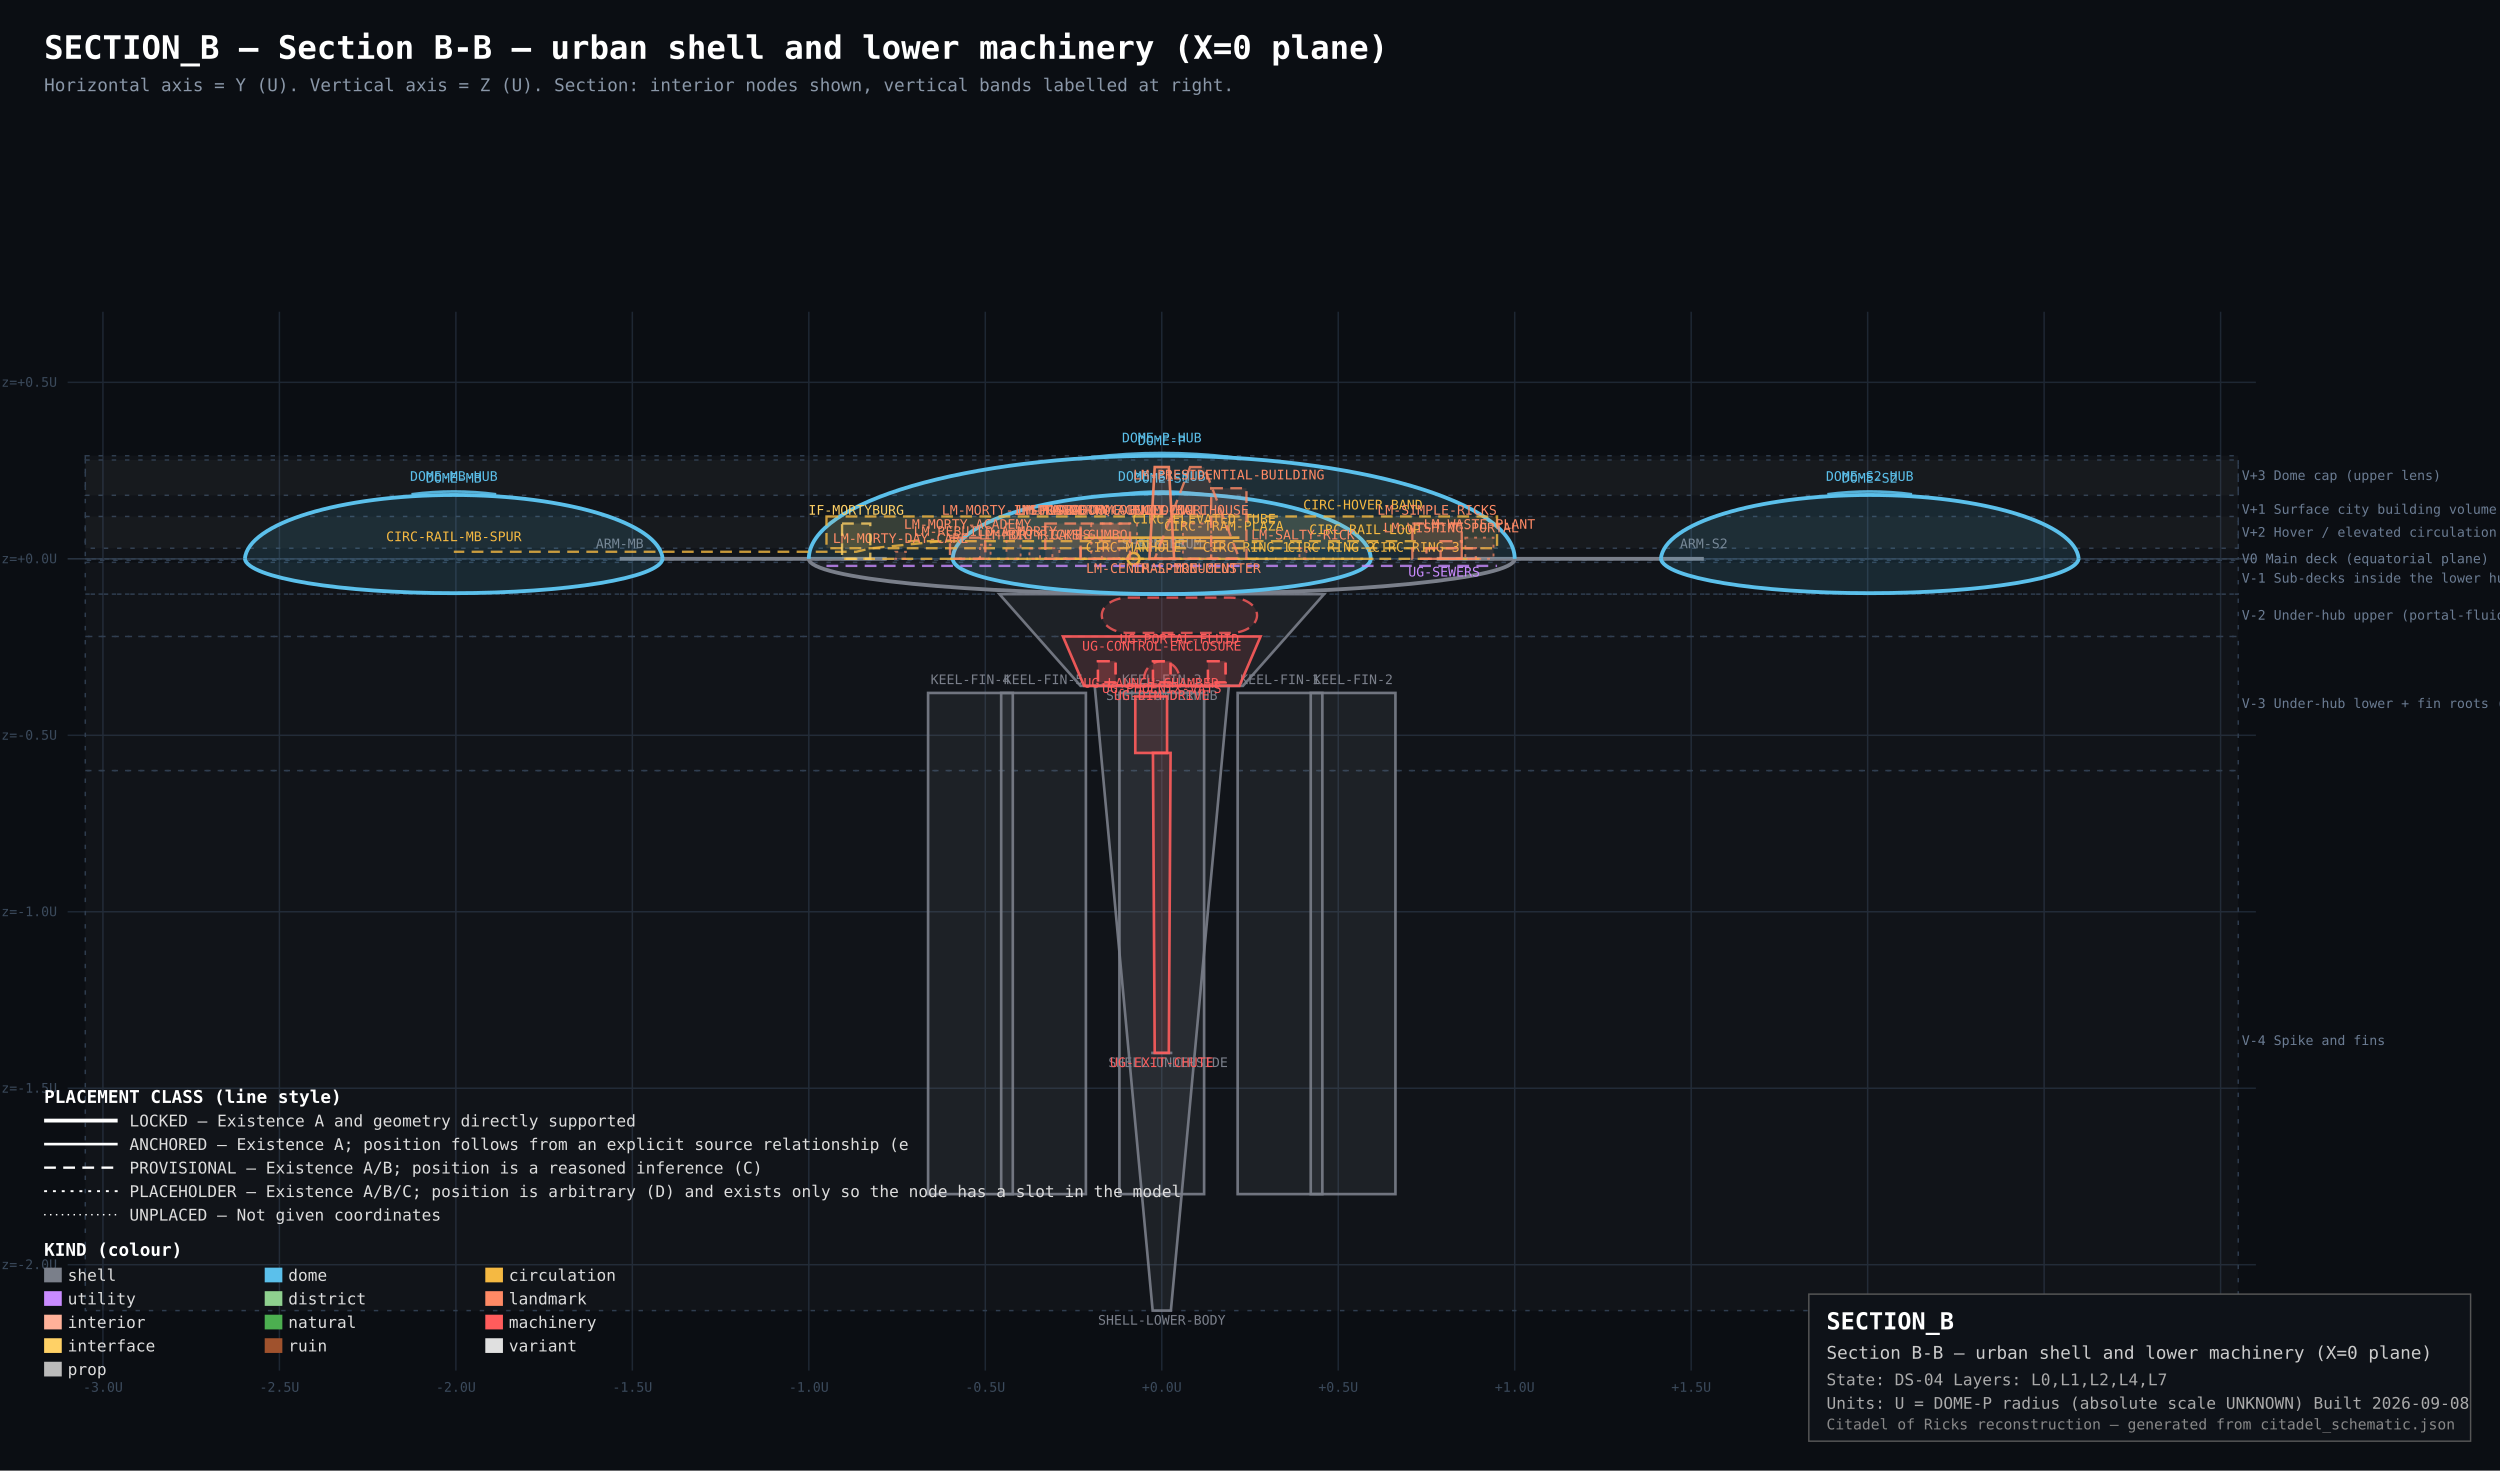
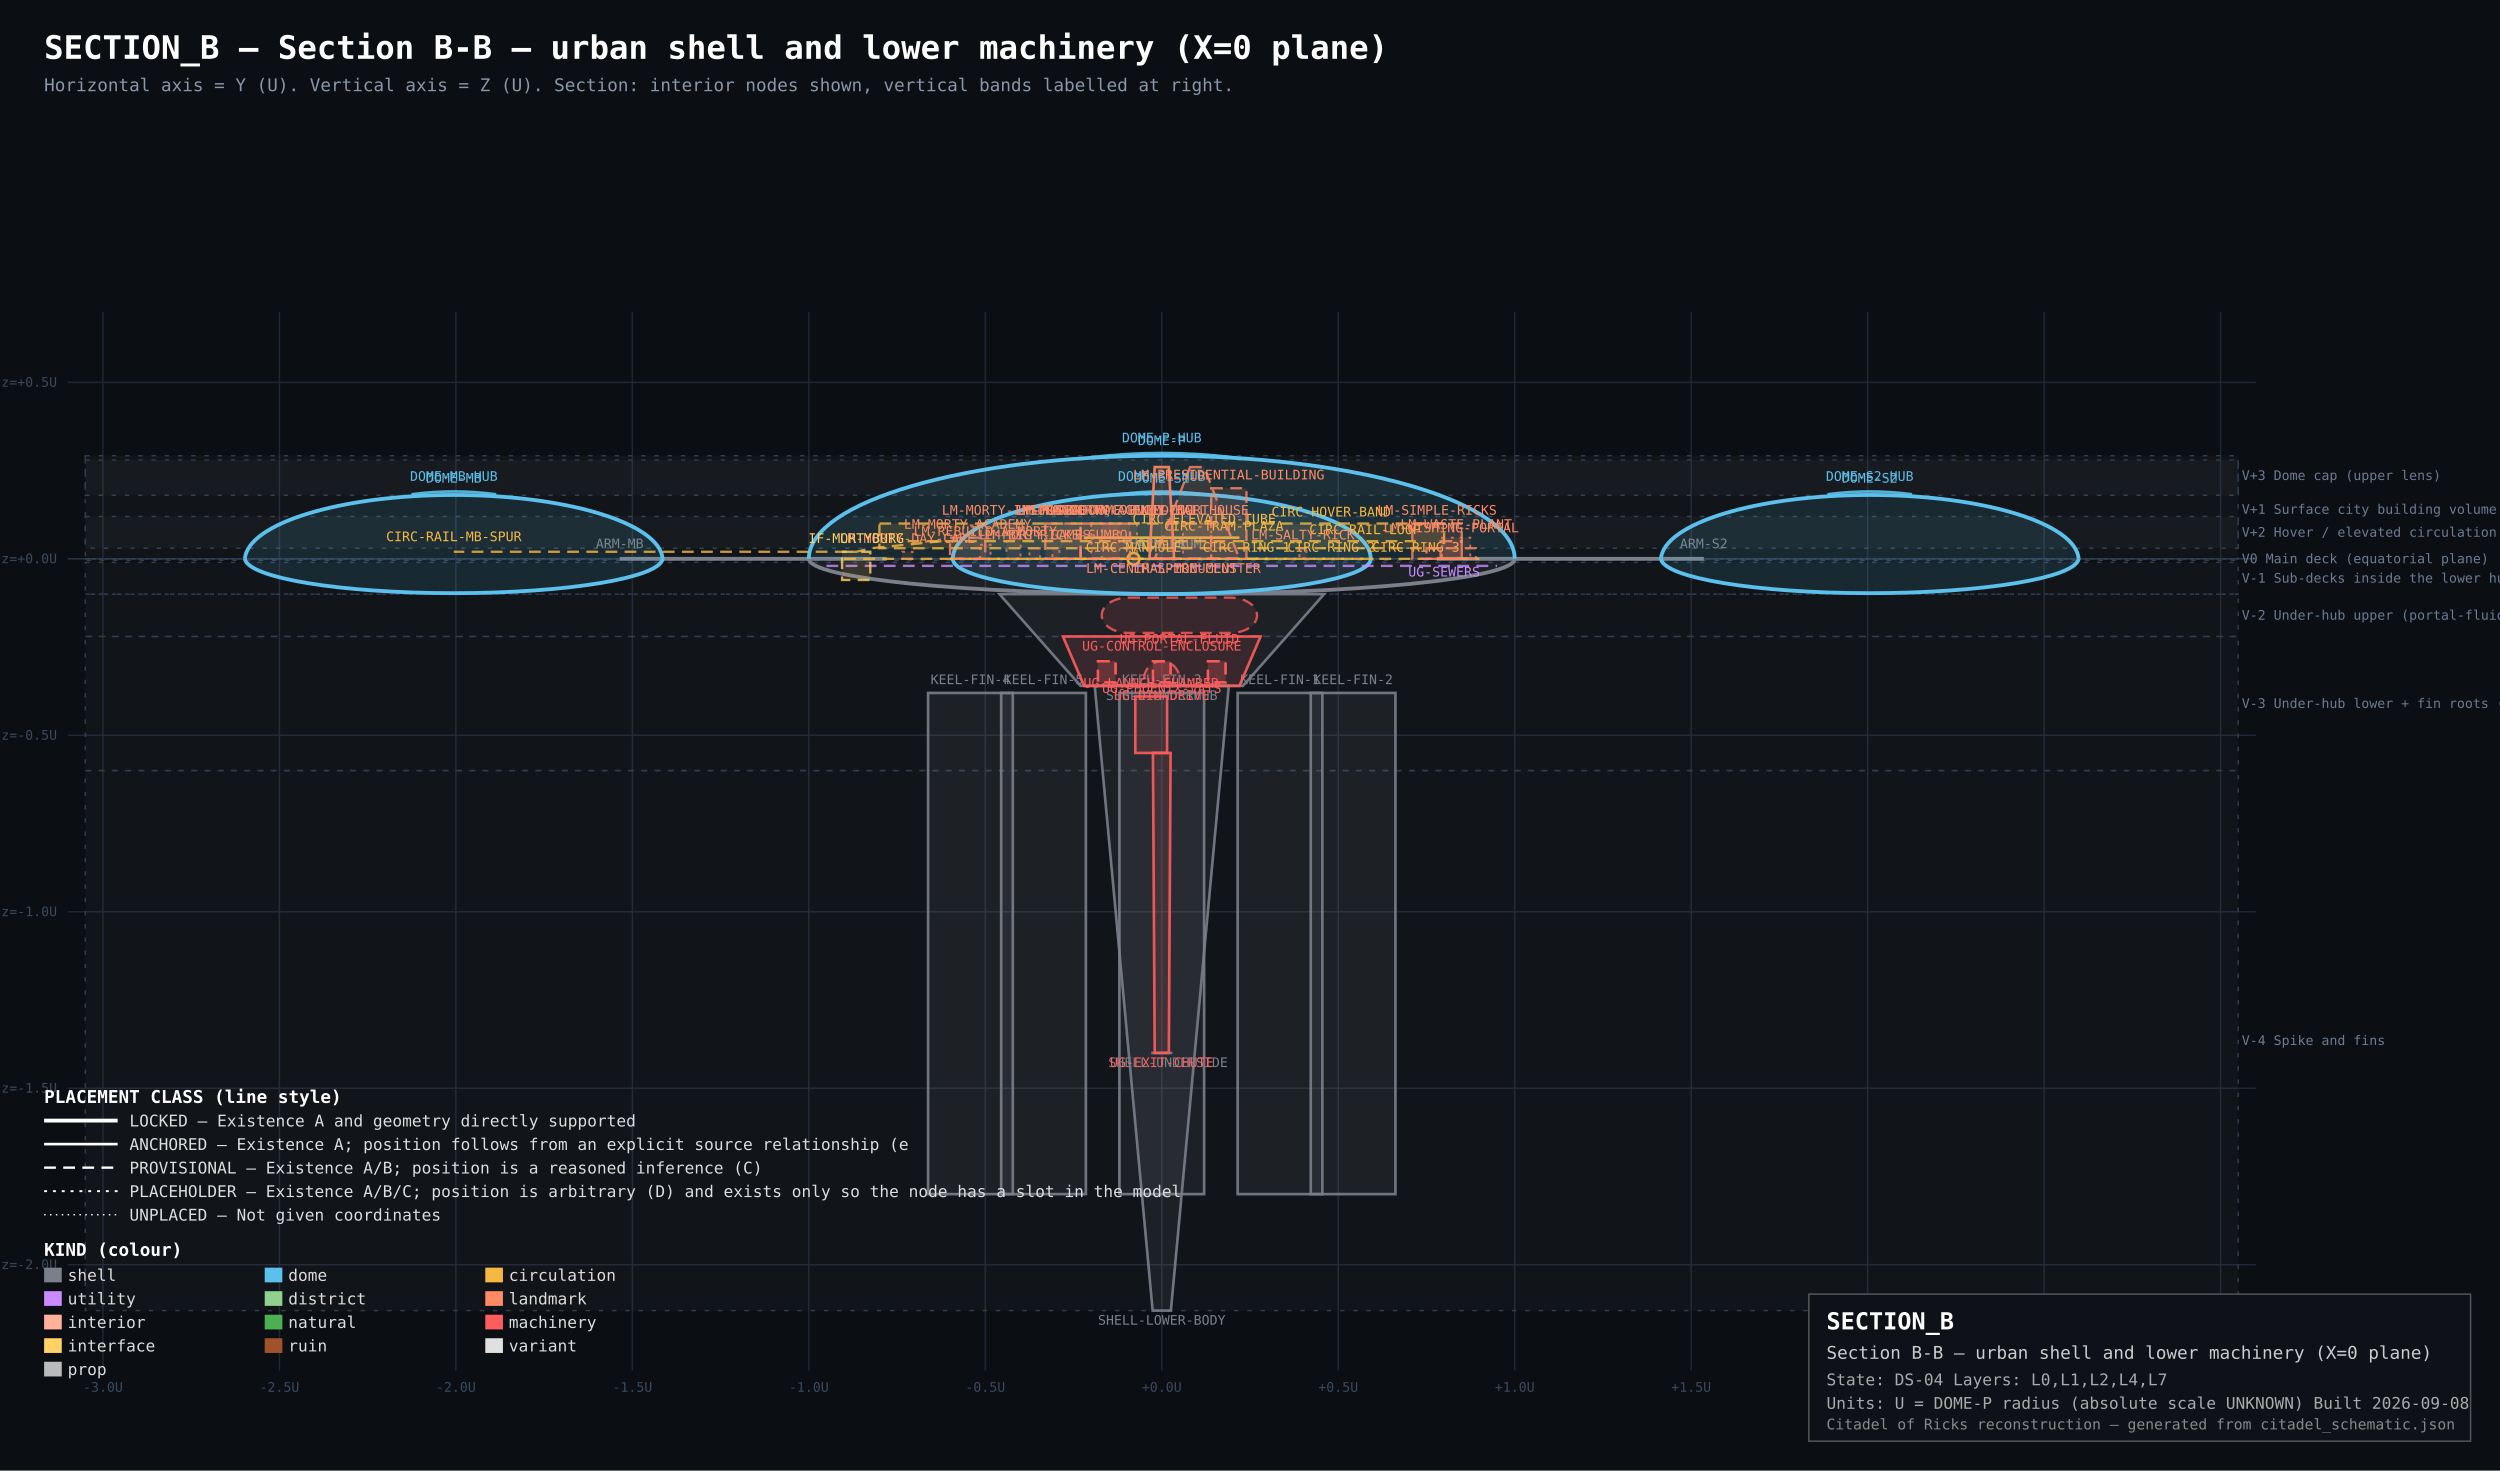
<svg xmlns="http://www.w3.org/2000/svg" width="1700" height="1000" viewBox="0 0 1700 1000" font-family="ui-monospace, Consolas, monospace">
  <rect width="1700" height="1000" fill="#0b0e13" />
  <line x1="46.0" y1="860.0" x2="1534.0" y2="860.0" stroke="#1e2733" stroke-width="1" />
  <text x="38.8" y="863.0" font-size="9" text-anchor="end" fill="#3b4a5c" font-family="ui-monospace, Consolas, monospace">z=-2.0U</text>
  <line x1="46.0" y1="740.0" x2="1534.0" y2="740.0" stroke="#1e2733" stroke-width="1" />
  <text x="38.8" y="743.0" font-size="9" text-anchor="end" fill="#3b4a5c" font-family="ui-monospace, Consolas, monospace">z=-1.5U</text>
  <line x1="46.0" y1="620.0" x2="1534.0" y2="620.0" stroke="#1e2733" stroke-width="1" />
  <text x="38.8" y="623.0" font-size="9" text-anchor="end" fill="#3b4a5c" font-family="ui-monospace, Consolas, monospace">z=-1.0U</text>
  <line x1="46.0" y1="500.0" x2="1534.0" y2="500.0" stroke="#1e2733" stroke-width="1" />
  <text x="38.8" y="503.0" font-size="9" text-anchor="end" fill="#3b4a5c" font-family="ui-monospace, Consolas, monospace">z=-0.5U</text>
  <line x1="46.0" y1="380.0" x2="1534.0" y2="380.0" stroke="#2a3644" stroke-width="1" />
  <text x="38.8" y="383.0" font-size="9" text-anchor="end" fill="#3b4a5c" font-family="ui-monospace, Consolas, monospace">z=+0.0U</text>
  <line x1="46.0" y1="260.0" x2="1534.0" y2="260.0" stroke="#1e2733" stroke-width="1" />
  <text x="38.8" y="263.0" font-size="9" text-anchor="end" fill="#3b4a5c" font-family="ui-monospace, Consolas, monospace">z=+0.5U</text>
  <line x1="70.0" y1="212.0" x2="70.0" y2="932.0" stroke="#1e2733" stroke-width="1" />
  <text x="70.0" y="946.4" font-size="9" text-anchor="middle" fill="#3b4a5c" font-family="ui-monospace, Consolas, monospace">-3.0U</text>
  <line x1="190.0" y1="212.0" x2="190.0" y2="932.0" stroke="#1e2733" stroke-width="1" />
  <text x="190.0" y="946.4" font-size="9" text-anchor="middle" fill="#3b4a5c" font-family="ui-monospace, Consolas, monospace">-2.5U</text>
  <line x1="310.0" y1="212.0" x2="310.0" y2="932.0" stroke="#1e2733" stroke-width="1" />
  <text x="310.0" y="946.4" font-size="9" text-anchor="middle" fill="#3b4a5c" font-family="ui-monospace, Consolas, monospace">-2.0U</text>
  <line x1="430.0" y1="212.0" x2="430.0" y2="932.0" stroke="#1e2733" stroke-width="1" />
  <text x="430.0" y="946.4" font-size="9" text-anchor="middle" fill="#3b4a5c" font-family="ui-monospace, Consolas, monospace">-1.5U</text>
  <line x1="550.0" y1="212.0" x2="550.0" y2="932.0" stroke="#1e2733" stroke-width="1" />
  <text x="550.0" y="946.4" font-size="9" text-anchor="middle" fill="#3b4a5c" font-family="ui-monospace, Consolas, monospace">-1.0U</text>
  <line x1="670.0" y1="212.0" x2="670.0" y2="932.0" stroke="#1e2733" stroke-width="1" />
  <text x="670.0" y="946.4" font-size="9" text-anchor="middle" fill="#3b4a5c" font-family="ui-monospace, Consolas, monospace">-0.5U</text>
  <line x1="790.0" y1="212.0" x2="790.0" y2="932.0" stroke="#1e2733" stroke-width="1" />
  <text x="790.0" y="946.4" font-size="9" text-anchor="middle" fill="#3b4a5c" font-family="ui-monospace, Consolas, monospace">+0.0U</text>
  <line x1="910.0" y1="212.0" x2="910.0" y2="932.0" stroke="#1e2733" stroke-width="1" />
  <text x="910.0" y="946.4" font-size="9" text-anchor="middle" fill="#3b4a5c" font-family="ui-monospace, Consolas, monospace">+0.5U</text>
  <line x1="1030.0" y1="212.0" x2="1030.0" y2="932.0" stroke="#1e2733" stroke-width="1" />
  <text x="1030.0" y="946.4" font-size="9" text-anchor="middle" fill="#3b4a5c" font-family="ui-monospace, Consolas, monospace">+1.0U</text>
  <line x1="1150.0" y1="212.0" x2="1150.0" y2="932.0" stroke="#1e2733" stroke-width="1" />
  <text x="1150.0" y="946.4" font-size="9" text-anchor="middle" fill="#3b4a5c" font-family="ui-monospace, Consolas, monospace">+1.5U</text>
  <line x1="1270.0" y1="212.0" x2="1270.0" y2="932.0" stroke="#1e2733" stroke-width="1" />
  <text x="1270.0" y="946.4" font-size="9" text-anchor="middle" fill="#3b4a5c" font-family="ui-monospace, Consolas, monospace">+2.0U</text>
  <line x1="1390.0" y1="212.0" x2="1390.0" y2="932.0" stroke="#1e2733" stroke-width="1" />
  <text x="1390.0" y="946.4" font-size="9" text-anchor="middle" fill="#3b4a5c" font-family="ui-monospace, Consolas, monospace">+2.5U</text>
  <line x1="1510.0" y1="212.0" x2="1510.0" y2="932.0" stroke="#1e2733" stroke-width="1" />
  <text x="1510.0" y="946.4" font-size="9" text-anchor="middle" fill="#3b4a5c" font-family="ui-monospace, Consolas, monospace">+3.0U</text>
  <rect x="58.0" y="309.9" width="1464.0" height="26.9" fill="#ffffff" fill-opacity="0.025" stroke="#2f3d4f" stroke-dasharray="3,6" />
  <text x="1524.4" y="326.4" font-size="9" text-anchor="start" fill="#6b7c93" font-family="ui-monospace, Consolas, monospace">V+3 Dome cap (upper lens)</text>
  <rect x="58.0" y="351.2" width="1464.0" height="21.6" fill="#ffffff" fill-opacity="0.025" stroke="#2f3d4f" stroke-dasharray="3,6" />
  <text x="1524.4" y="365.0" font-size="9" text-anchor="start" fill="#6b7c93" font-family="ui-monospace, Consolas, monospace">V+2 Hover / elevated circulation band</text>
  <rect x="58.0" y="312.8" width="1464.0" height="67.2" fill="#ffffff" fill-opacity="0.025" stroke="#2f3d4f" stroke-dasharray="3,6" />
  <text x="1524.4" y="349.4" font-size="9" text-anchor="start" fill="#6b7c93" font-family="ui-monospace, Consolas, monospace">V+1 Surface city building volume</text>
  <rect x="58.0" y="380.0" width="1464.0" height="1.0" fill="#ffffff" fill-opacity="0.025" stroke="#2f3d4f" stroke-dasharray="3,6" />
  <text x="1524.4" y="383.0" font-size="9" text-anchor="start" fill="#6b7c93" font-family="ui-monospace, Consolas, monospace">V0 Main deck (equatorial plane)</text>
  <rect x="58.0" y="382.4" width="1464.0" height="21.6" fill="#ffffff" fill-opacity="0.025" stroke="#2f3d4f" stroke-dasharray="3,6" />
  <text x="1524.4" y="396.2" font-size="9" text-anchor="start" fill="#6b7c93" font-family="ui-monospace, Consolas, monospace">V-1 Sub-decks inside the lower hull</text>
  <rect x="58.0" y="404.0" width="1464.0" height="28.8" fill="#ffffff" fill-opacity="0.025" stroke="#2f3d4f" stroke-dasharray="3,6" />
  <text x="1524.4" y="421.4" font-size="9" text-anchor="start" fill="#6b7c93" font-family="ui-monospace, Consolas, monospace">V-2 Under-hub upper (portal-fluid production)</text>
  <rect x="58.0" y="432.8" width="1464.0" height="91.2" fill="#ffffff" fill-opacity="0.025" stroke="#2f3d4f" stroke-dasharray="3,6" />
  <text x="1524.4" y="481.4" font-size="9" text-anchor="start" fill="#6b7c93" font-family="ui-monospace, Consolas, monospace">V-3 Under-hub lower + fin roots (Dimensional Drive, launch)</text>
  <rect x="58.0" y="524.0" width="1464.0" height="367.2" fill="#ffffff" fill-opacity="0.025" stroke="#2f3d4f" stroke-dasharray="3,6" />
  <text x="1524.4" y="710.6" font-size="9" text-anchor="start" fill="#6b7c93" font-family="ui-monospace, Consolas, monospace">V-4 Spike and fins</text>
  <text x="30" y="40" font-size="22" fill="#fff" font-weight="bold">SECTION_B — Section B-B — urban shell and lower machinery (X=0 plane)</text>
  <text x="30" y="62" font-size="12" fill="#8a97a8">Horizontal axis = Y (U). Vertical axis = Z (U). Section: interior nodes shown, vertical bands labelled at right.</text>
  <path d="M 550.0,380.0 A 240.0 24.0 0 0 0 1030.0,380.0" stroke="#7a7f8a" stroke-width="2.6" stroke-opacity="1.0" fill="#7a7f8a" fill-opacity="0.12" />
  <text x="790.0" y="372.8" font-size="9" text-anchor="middle" fill="#7a7f8a" font-family="ui-monospace, Consolas, monospace">SHELL-DRUM</text>
  <polygon points="679.6,404.0 900.4,404.0 845.2,466.4 734.8,466.4" stroke="#7a7f8a" stroke-width="1.8" stroke-opacity="0.9" fill="#7a7f8a" fill-opacity="0.12" />
  <text x="790.0" y="476.0" font-size="9" text-anchor="middle" fill="#7a7f8a" font-family="ui-monospace, Consolas, monospace">SHELL-UNDERHUB</text>
  <rect x="841.6" y="471.2" width="57.6" height="340.8" stroke="#7a7f8a" stroke-width="1.8" stroke-opacity="0.9" fill="#7a7f8a" fill-opacity="0.12" />
  <text x="870.4" y="465.2" font-size="9" text-anchor="middle" fill="#7a7f8a" font-family="ui-monospace, Consolas, monospace">KEEL-FIN-1</text>
  <rect x="891.3" y="471.2" width="57.6" height="340.8" stroke="#7a7f8a" stroke-width="1.8" stroke-opacity="0.9" fill="#7a7f8a" fill-opacity="0.12" />
  <text x="920.1" y="465.2" font-size="9" text-anchor="middle" fill="#7a7f8a" font-family="ui-monospace, Consolas, monospace">KEEL-FIN-2</text>
  <rect x="761.2" y="471.2" width="57.6" height="340.8" stroke="#7a7f8a" stroke-width="1.8" stroke-opacity="0.9" fill="#7a7f8a" fill-opacity="0.12" />
  <text x="790.0" y="465.2" font-size="9" text-anchor="middle" fill="#7a7f8a" font-family="ui-monospace, Consolas, monospace">KEEL-FIN-3</text>
  <rect x="631.1" y="471.2" width="57.6" height="340.8" stroke="#7a7f8a" stroke-width="1.8" stroke-opacity="0.9" fill="#7a7f8a" fill-opacity="0.12" />
  <text x="659.9" y="465.2" font-size="9" text-anchor="middle" fill="#7a7f8a" font-family="ui-monospace, Consolas, monospace">KEEL-FIN-4</text>
  <rect x="680.8" y="471.2" width="57.6" height="340.8" stroke="#7a7f8a" stroke-width="1.8" stroke-opacity="0.9" fill="#7a7f8a" fill-opacity="0.12" />
  <text x="709.6" y="465.2" font-size="9" text-anchor="middle" fill="#7a7f8a" font-family="ui-monospace, Consolas, monospace">KEEL-FIN-5</text>
  <polygon points="744.4,466.4 835.6,466.4 796.2,891.2 783.8,891.2" stroke="#7a7f8a" stroke-width="1.8" stroke-opacity="0.9" fill="#7a7f8a" fill-opacity="0.12" />
  <text x="790.0" y="900.8" font-size="9" text-anchor="middle" fill="#7a7f8a" font-family="ui-monospace, Consolas, monospace">SHELL-LOWER-BODY</text>
  <line x1="782.8" y1="716.0" x2="797.2" y2="716.0" stroke="#7a7f8a" stroke-width="1.8" stroke-opacity="0.9" fill="none" />
  <text x="794.3" y="725.6" font-size="9" text-anchor="middle" fill="#7a7f8a" font-family="ui-monospace, Consolas, monospace">SHELL-UNDERSIDE</text>
  <polyline points="790.0,380.0 790.0,380.0 790.0,380.0" stroke="#7a7f8a" stroke-width="2.6" stroke-opacity="1.0" fill="none" />
  <text x="790.0" y="372.8" font-size="9" text-anchor="middle" fill="#7a7f8a" font-family="ui-monospace, Consolas, monospace">ARM-S1</text>
  <polyline points="977.0,380.0 1070.6,380.0 1158.6,380.0" stroke="#7a7f8a" stroke-width="2.6" stroke-opacity="1.0" fill="none" />
  <text x="1158.6" y="372.8" font-size="9" text-anchor="middle" fill="#7a7f8a" font-family="ui-monospace, Consolas, monospace">ARM-S2</text>
  <polyline points="603.0,380.0 509.4,380.0 421.4,380.0" stroke="#7a7f8a" stroke-width="2.6" stroke-opacity="1.0" fill="none" />
  <text x="421.4" y="372.8" font-size="9" text-anchor="middle" fill="#7a7f8a" font-family="ui-monospace, Consolas, monospace">ARM-MB</text>
  <path d="M 550.0,380.0 A 240.0 70.1 0 0 1 1030.0,380.0" stroke="#5bc0eb" stroke-width="2.6" stroke-opacity="1.0" fill="#5bc0eb" fill-opacity="0.12" />
  <text x="790.0" y="302.7" font-size="9" text-anchor="middle" fill="#5bc0eb" font-family="ui-monospace, Consolas, monospace">DOME-P</text>
  <path d="M 647.9,380.0 A 142.1 44.6 0 0 1 932.1,380.0" stroke="#5bc0eb" stroke-width="2.6" stroke-opacity="1.0" fill="#5bc0eb" fill-opacity="0.12" />
  <path d="M 647.9,380.0 A 142.1 24.0 0 0 0 932.1,380.0" stroke="#5bc0eb" stroke-width="2.6" stroke-opacity="1.0" fill="#5bc0eb" fill-opacity="0.12" />
  <text x="790.0" y="328.2" font-size="9" text-anchor="middle" fill="#5bc0eb" font-family="ui-monospace, Consolas, monospace">DOME-S1</text>
  <path d="M 1129.4,380.0 A 142.1 44.6 0 0 1 1413.5,380.0" stroke="#5bc0eb" stroke-width="2.6" stroke-opacity="1.0" fill="#5bc0eb" fill-opacity="0.12" />
  <path d="M 1129.4,380.0 A 142.1 24.0 0 0 0 1413.5,380.0" stroke="#5bc0eb" stroke-width="2.6" stroke-opacity="1.0" fill="#5bc0eb" fill-opacity="0.12" />
  <text x="1271.4" y="328.2" font-size="9" text-anchor="middle" fill="#5bc0eb" font-family="ui-monospace, Consolas, monospace">DOME-S2</text>
  <path d="M 166.5,380.0 A 142.1 44.6 0 0 1 450.6,380.0" stroke="#5bc0eb" stroke-width="2.6" stroke-opacity="1.0" fill="#5bc0eb" fill-opacity="0.12" />
  <path d="M 166.5,380.0 A 142.1 24.0 0 0 0 450.6,380.0" stroke="#5bc0eb" stroke-width="2.6" stroke-opacity="1.0" fill="#5bc0eb" fill-opacity="0.12" />
  <text x="308.6" y="328.2" font-size="9" text-anchor="middle" fill="#5bc0eb" font-family="ui-monospace, Consolas, monospace">DOME-MB</text>
  <path d="M 742.0,310.9 A 401.4 401.4 0 0 1 838.0,310.9" stroke="#5bc0eb" stroke-width="1.8" stroke-opacity="0.9" fill="#5bc0eb" fill-opacity="0.12" />
  <text x="790.0" y="300.8" font-size="9" text-anchor="middle" fill="#5bc0eb" font-family="ui-monospace, Consolas, monospace">DOME-P-HUB</text>
  <path d="M 761.2,336.1 A 217.0 217.0 0 0 1 818.8,336.1" stroke="#5bc0eb" stroke-width="1.8" stroke-opacity="0.9" fill="#5bc0eb" fill-opacity="0.12" />
  <text x="790.0" y="327.0" font-size="9" text-anchor="middle" fill="#5bc0eb" font-family="ui-monospace, Consolas, monospace">DOME-S1-HUB</text>
  <path d="M 1242.6,336.1 A 217.0 217.0 0 0 1 1300.2,336.1" stroke="#5bc0eb" stroke-width="1.8" stroke-opacity="0.9" fill="#5bc0eb" fill-opacity="0.12" />
  <text x="1271.4" y="327.0" font-size="9" text-anchor="middle" fill="#5bc0eb" font-family="ui-monospace, Consolas, monospace">DOME-S2-HUB</text>
  <path d="M 279.8,336.1 A 217.0 217.0 0 0 1 337.4,336.1" stroke="#5bc0eb" stroke-width="1.8" stroke-opacity="0.9" fill="#5bc0eb" fill-opacity="0.12" />
  <text x="308.6" y="327.0" font-size="9" text-anchor="middle" fill="#5bc0eb" font-family="ui-monospace, Consolas, monospace">DOME-MB-HUB</text>
  <line x1="718.0" y1="380.0" x2="862.0" y2="380.0" stroke="#f5b942" stroke-width="1.6" stroke-opacity="0.8" stroke-dasharray="8,5" fill="none" />
  <text x="847.6" y="375.2" font-size="9" text-anchor="middle" fill="#f5b942" font-family="ui-monospace, Consolas, monospace">CIRC-RING-1</text>
  <line x1="646.0" y1="380.0" x2="934.0" y2="380.0" stroke="#f5b942" stroke-width="1.6" stroke-opacity="0.8" stroke-dasharray="8,5" fill="none" />
  <text x="905.2" y="375.2" font-size="9" text-anchor="middle" fill="#f5b942" font-family="ui-monospace, Consolas, monospace">CIRC-RING-2</text>
  <line x1="574.0" y1="380.0" x2="1006.0" y2="380.0" stroke="#f5b942" stroke-width="1.6" stroke-opacity="0.8" stroke-dasharray="8,5" fill="none" />
  <text x="962.8" y="375.2" font-size="9" text-anchor="middle" fill="#f5b942" font-family="ui-monospace, Consolas, monospace">CIRC-RING-3</text>
  <line x1="617.2" y1="368.0" x2="962.8" y2="368.0" stroke="#f5b942" stroke-width="1.6" stroke-opacity="0.8" stroke-dasharray="8,5" fill="none" />
  <text x="928.2" y="363.2" font-size="9" text-anchor="middle" fill="#f5b942" font-family="ui-monospace, Consolas, monospace">CIRC-RAIL-LOOP</text>
  <polyline points="640.2,368.0 592.5,372.8 582.2,375.2 499.1,375.2 431.7,375.2 308.6,375.2" stroke="#f5b942" stroke-width="1.6" stroke-opacity="0.8" stroke-dasharray="8,5" fill="none" />
  <text x="308.6" y="368.0" font-size="9" text-anchor="middle" fill="#f5b942" font-family="ui-monospace, Consolas, monospace">CIRC-RAIL-MB-SPUR</text>
  <line x1="737.2" y1="365.6" x2="842.8" y2="365.6" stroke="#f5b942" stroke-width="1.8" stroke-opacity="0.9" fill="none" />
  <text x="832.2" y="360.8" font-size="9" text-anchor="middle" fill="#f5b942" font-family="ui-monospace, Consolas, monospace">CIRC-TRAM-PLAZA</text>
-   <rect x="562.0" y="351.2" width="456.0" height="21.6" stroke="#f5b942" stroke-width="1.6" stroke-opacity="0.8" stroke-dasharray="8,5" fill="#f5b942" fill-opacity="0.12" />
-   <text x="926.8" y="346.4" font-size="9" text-anchor="middle" fill="#f5b942" font-family="ui-monospace, Consolas, monospace">CIRC-HOVER-BAND</text>
+   <rect x="598.0" y="356.0" width="384.0" height="16.8" stroke="#f5b942" stroke-width="1.6" stroke-opacity="0.8" stroke-dasharray="8,5" fill="#f5b942" fill-opacity="0.12" />
+   <text x="905.2" y="351.2" font-size="9" text-anchor="middle" fill="#f5b942" font-family="ui-monospace, Consolas, monospace">CIRC-HOVER-BAND</text>
  <circle cx="770.8" cy="380.0" r="4" stroke="#f5b942" stroke-width="1.8" stroke-opacity="0.9" fill="#f5b942" fill-opacity="0.12" />
  <text x="770.8" y="375.2" font-size="9" text-anchor="middle" fill="#f5b942" font-family="ui-monospace, Consolas, monospace">CIRC-MANHOLE</text>
  <polyline points="818.8,363.2 818.8,363.2 818.8,363.2" stroke="#f5b942" stroke-width="1.6" stroke-opacity="0.8" stroke-dasharray="8,5" fill="none" />
  <text x="818.8" y="356.0" font-size="9" text-anchor="middle" fill="#f5b942" font-family="ui-monospace, Consolas, monospace">CIRC-ELEVATED-TUBE</text>
  <line x1="562.0" y1="384.8" x2="1018.0" y2="384.8" stroke="#c98bff" stroke-width="1.6" stroke-opacity="0.8" stroke-dasharray="8,5" fill="none" />
  <text x="982.0" y="392.0" font-size="9" text-anchor="middle" fill="#c98bff" font-family="ui-monospace, Consolas, monospace">UG-SEWERS</text>
  <polygon points="785.2,317.6 794.8,317.6 798.4,380.0 781.6,380.0" stroke="#ff8a65" stroke-width="1.8" stroke-opacity="0.9" fill="#ff8a65" fill-opacity="0.12" />
  <text x="790.0" y="389.6" font-size="9" text-anchor="middle" fill="#ff8a65" font-family="ui-monospace, Consolas, monospace">LM-CENTRAL-MONUMENT</text>
  <polygon points="809.2,317.6 818.8,317.6 842.8,380.0 785.2,380.0" stroke="#ff8a65" stroke-width="1.6" stroke-opacity="0.8" stroke-dasharray="8,5" fill="#ff8a65" fill-opacity="0.12" />
  <text x="814.0" y="389.6" font-size="9" text-anchor="middle" fill="#ff8a65" font-family="ui-monospace, Consolas, monospace">LM-SPIRE-CLUSTER</text>
  <rect x="823.6" y="332.0" width="24.0" height="48.0" stroke="#ff8a65" stroke-width="1.6" stroke-opacity="0.8" stroke-dasharray="8,5" fill="#ff8a65" fill-opacity="0.12" />
  <text x="835.6" y="326.0" font-size="9" text-anchor="middle" fill="#ff8a65" font-family="ui-monospace, Consolas, monospace">LM-PRESIDENTIAL-BUILDING</text>
  <rect x="734.8" y="356.0" width="33.6" height="24.0" stroke="#ff8a65" stroke-width="1.6" stroke-opacity="0.8" stroke-dasharray="8,5" fill="#ff8a65" fill-opacity="0.12" />
  <text x="751.6" y="350.0" font-size="9" text-anchor="middle" fill="#ff8a65" font-family="ui-monospace, Consolas, monospace">LM-PLAZA-DOME-BUILDING</text>
  <rect x="749.2" y="356.0" width="24.0" height="24.0" stroke="#ff8a65" stroke-width="1.3" stroke-opacity="0.7" stroke-dasharray="2,4" fill="#ff8a65" fill-opacity="0.12" />
  <text x="761.2" y="350.0" font-size="9" text-anchor="middle" fill="#ff8a65" font-family="ui-monospace, Consolas, monospace">LM-SHADOW-COUNCIL-HALL</text>
  <rect x="804.4" y="356.0" width="19.2" height="24.0" stroke="#ff8a65" stroke-width="1.3" stroke-opacity="0.7" stroke-dasharray="2,4" fill="#ff8a65" fill-opacity="0.12" />
  <text x="814.0" y="350.0" font-size="9" text-anchor="middle" fill="#ff8a65" font-family="ui-monospace, Consolas, monospace">LM-COURTHOUSE</text>
  <rect x="742.0" y="356.0" width="19.2" height="24.0" stroke="#ff8a65" stroke-width="1.3" stroke-opacity="0.7" stroke-dasharray="2,4" fill="#ff8a65" fill-opacity="0.12" />
  <text x="751.6" y="350.0" font-size="9" text-anchor="middle" fill="#ff8a65" font-family="ui-monospace, Consolas, monospace">LM-MORTY-AGENCY</text>
  <rect x="710.8" y="356.0" width="24.0" height="24.0" stroke="#ff8a65" stroke-width="1.6" stroke-opacity="0.8" stroke-dasharray="8,5" fill="#ff8a65" fill-opacity="0.12" />
  <text x="722.8" y="350.0" font-size="9" text-anchor="middle" fill="#ff8a65" font-family="ui-monospace, Consolas, monospace">LM-POLICE-HQ</text>
  <rect x="646.0" y="365.6" width="24.0" height="14.4" stroke="#ff8a65" stroke-width="1.6" stroke-opacity="0.8" stroke-dasharray="8,5" fill="#ff8a65" fill-opacity="0.12" />
  <text x="658.0" y="359.6" font-size="9" text-anchor="middle" fill="#ff8a65" font-family="ui-monospace, Consolas, monospace">LM-MORTY-ACADEMY</text>
  <rect x="960.4" y="356.0" width="33.6" height="24.0" stroke="#ff8a65" stroke-width="1.6" stroke-opacity="0.8" stroke-dasharray="8,5" fill="#ff8a65" fill-opacity="0.12" />
  <text x="977.2" y="350.0" font-size="9" text-anchor="middle" fill="#ff8a65" font-family="ui-monospace, Consolas, monospace">LM-SIMPLE-RICKS</text>
  <rect x="970.0" y="372.8" width="33.6" height="7.2" stroke="#ff8a65" stroke-width="1.6" stroke-opacity="0.8" stroke-dasharray="8,5" fill="none" />
  <rect x="979.6" y="368.0" width="14.4" height="12.0" stroke="#ff8a65" stroke-width="1.6" stroke-opacity="0.8" stroke-dasharray="8,5" fill="#ff8a65" fill-opacity="0.12" />
  <text x="986.8" y="362.0" font-size="9" text-anchor="middle" fill="#ff8a65" font-family="ui-monospace, Consolas, monospace">LM-WISHING-PORTAL</text>
-   <rect x="996.4" y="365.6" width="19.2" height="14.4" stroke="#ff8a65" stroke-width="1.3" stroke-opacity="0.7" stroke-dasharray="2,4" fill="#ff8a65" fill-opacity="0.12" />
-   <text x="1006.0" y="359.6" font-size="9" text-anchor="middle" fill="#ff8a65" font-family="ui-monospace, Consolas, monospace">LM-WASTE-PLANT</text>
-   <rect x="608.8" y="375.2" width="7.2" height="4.8" stroke="#ff8a65" stroke-width="1.3" stroke-opacity="0.7" stroke-dasharray="2,4" fill="#ff8a65" fill-opacity="0.12" />
-   <text x="612.4" y="369.2" font-size="9" text-anchor="middle" fill="#ff8a65" font-family="ui-monospace, Consolas, monospace">LM-MORTY-DAY-CARE</text>
+   <rect x="980.6" y="365.6" width="19.2" height="14.4" stroke="#ff8a65" stroke-width="1.3" stroke-opacity="0.7" stroke-dasharray="2,4" fill="#ff8a65" fill-opacity="0.12" />
+   <text x="990.2" y="359.6" font-size="9" text-anchor="middle" fill="#ff8a65" font-family="ui-monospace, Consolas, monospace">LM-WASTE-PLANT</text>
+   <rect x="613.4" y="375.2" width="7.2" height="4.8" stroke="#ff8a65" stroke-width="1.3" stroke-opacity="0.7" stroke-dasharray="2,4" fill="#ff8a65" fill-opacity="0.12" />
+   <text x="617.0" y="369.2" font-size="9" text-anchor="middle" fill="#ff8a65" font-family="ui-monospace, Consolas, monospace">LM-MORTY-DAY-CARE</text>
  <rect x="700.0" y="372.8" width="7.2" height="7.2" stroke="#ff8a65" stroke-width="1.3" stroke-opacity="0.7" stroke-dasharray="2,4" fill="#ff8a65" fill-opacity="0.12" />
  <text x="703.6" y="366.8" font-size="9" text-anchor="middle" fill="#ff8a65" font-family="ui-monospace, Consolas, monospace">LM-MORTY-GAMES</text>
  <rect x="684.4" y="356.0" width="9.6" height="24.0" stroke="#ff8a65" stroke-width="1.3" stroke-opacity="0.7" stroke-dasharray="2,4" fill="#ff8a65" fill-opacity="0.12" />
  <text x="689.2" y="350.0" font-size="9" text-anchor="middle" fill="#ff8a65" font-family="ui-monospace, Consolas, monospace">LM-MORTY-INSURANCE</text>
  <rect x="883.6" y="372.8" width="4.8" height="7.2" stroke="#ff8a65" stroke-width="1.3" stroke-opacity="0.7" stroke-dasharray="2,4" fill="#ff8a65" fill-opacity="0.12" />
  <text x="886.0" y="366.8" font-size="9" text-anchor="middle" fill="#ff8a65" font-family="ui-monospace, Consolas, monospace">LM-SALTY-RICK</text>
  <rect x="715.6" y="372.8" width="4.8" height="7.2" stroke="#ff8a65" stroke-width="1.3" stroke-opacity="0.7" stroke-dasharray="2,4" fill="#ff8a65" fill-opacity="0.12" />
  <text x="718.0" y="366.8" font-size="9" text-anchor="middle" fill="#ff8a65" font-family="ui-monospace, Consolas, monospace">LM-BIG-RICKS-GUMBO</text>
  <rect x="666.4" y="370.4" width="7.2" height="9.6" stroke="#ff8a65" stroke-width="1.3" stroke-opacity="0.7" stroke-dasharray="2,4" fill="#ff8a65" fill-opacity="0.12" />
  <text x="670.0" y="364.4" font-size="9" text-anchor="middle" fill="#ff8a65" font-family="ui-monospace, Consolas, monospace">LM-REBUILD-A-MORTY</text>
  <rect x="749.2" y="406.4" width="105.6" height="24.0" rx="18" stroke="#ff5c5c" stroke-width="1.6" stroke-opacity="0.8" stroke-dasharray="8,5" fill="#ff5c5c" fill-opacity="0.12" />
  <text x="802.0" y="437.6" font-size="9" text-anchor="middle" fill="#ff5c5c" font-family="ui-monospace, Consolas, monospace">UG-PORTAL-FLUID</text>
  <polygon points="722.8,432.8 857.2,432.8 842.8,466.4 737.2,466.4" stroke="#ff5c5c" stroke-width="1.8" stroke-opacity="0.9" fill="#ff5c5c" fill-opacity="0.12" />
  <text x="790.0" y="476.0" font-size="9" text-anchor="middle" fill="#ff5c5c" font-family="ui-monospace, Consolas, monospace">UG-DIM-DRIVE</text>
  <path d="M 778.0,461.6 A 12.0 12.0 0 0 1 802.0,461.6" stroke="#ff5c5c" stroke-width="1.6" stroke-opacity="0.8" stroke-dasharray="8,5" fill="#ff5c5c" fill-opacity="0.12" />
  <text x="790.0" y="442.4" font-size="9" text-anchor="middle" fill="#ff5c5c" font-family="ui-monospace, Consolas, monospace">UG-CONTROL-ENCLOSURE</text>
  <rect x="784.0" y="449.6" width="12.0" height="14.4" stroke="#ff5c5c" stroke-width="1.6" stroke-opacity="0.8" stroke-dasharray="8,5" fill="#ff5c5c" fill-opacity="0.12" />
  <rect x="821.4" y="449.6" width="12.0" height="14.4" stroke="#ff5c5c" stroke-width="1.6" stroke-opacity="0.8" stroke-dasharray="8,5" fill="#ff5c5c" fill-opacity="0.12" />
  <rect x="821.4" y="449.6" width="12.0" height="14.4" stroke="#ff5c5c" stroke-width="1.6" stroke-opacity="0.8" stroke-dasharray="8,5" fill="#ff5c5c" fill-opacity="0.12" />
  <rect x="784.0" y="449.6" width="12.0" height="14.4" stroke="#ff5c5c" stroke-width="1.6" stroke-opacity="0.8" stroke-dasharray="8,5" fill="#ff5c5c" fill-opacity="0.12" />
  <rect x="746.6" y="449.6" width="12.0" height="14.4" stroke="#ff5c5c" stroke-width="1.6" stroke-opacity="0.8" stroke-dasharray="8,5" fill="#ff5c5c" fill-opacity="0.12" />
  <rect x="746.6" y="449.6" width="12.0" height="14.4" stroke="#ff5c5c" stroke-width="1.6" stroke-opacity="0.8" stroke-dasharray="8,5" fill="#ff5c5c" fill-opacity="0.12" />
  <text x="790.0" y="471.2" font-size="9" text-anchor="middle" fill="#ff5c5c" font-family="ui-monospace, Consolas, monospace">UG-PHOENIX-VATS</text>
  <rect x="772.0" y="473.6" width="21.6" height="38.4" stroke="#ff5c5c" stroke-width="1.8" stroke-opacity="0.9" fill="#ff5c5c" fill-opacity="0.12" />
  <text x="782.8" y="467.6" font-size="9" text-anchor="middle" fill="#ff5c5c" font-family="ui-monospace, Consolas, monospace">UG-LAUNCH-CHAMBER</text>
  <polygon points="784.0,512.0 796.0,512.0 794.8,716.0 785.2,716.0" stroke="#ff5c5c" stroke-width="1.8" stroke-opacity="0.9" fill="#ff5c5c" fill-opacity="0.12" />
  <text x="790.0" y="725.6" font-size="9" text-anchor="middle" fill="#ff5c5c" font-family="ui-monospace, Consolas, monospace">UG-EXIT-CHUTE</text>
-   <rect x="572.6" y="356.0" width="19.2" height="24.0" stroke="#ffd166" stroke-width="1.6" stroke-opacity="0.8" stroke-dasharray="8,5" fill="#ffd166" fill-opacity="0.12" />
-   <text x="582.2" y="350.0" font-size="9" text-anchor="middle" fill="#ffd166" font-family="ui-monospace, Consolas, monospace">IF-MORTYBURG</text>
+   <rect x="572.6" y="375.2" width="19.2" height="19.2" stroke="#ffd166" stroke-width="1.6" stroke-opacity="0.8" stroke-dasharray="8,5" fill="#ffd166" fill-opacity="0.12" />
+   <text x="582.2" y="369.2" font-size="9" text-anchor="middle" fill="#ffd166" font-family="ui-monospace, Consolas, monospace">IF-MORTYBURG</text>
  <text x="30" y="750" font-size="12" fill="#fff" font-family="ui-monospace, Consolas, monospace" font-weight="bold">PLACEMENT CLASS (line style)</text>
  <line x1="30" y1="762" x2="80" y2="762" stroke="#fff" stroke-width="2.6" />
  <text x="88" y="766" font-size="11" fill="#ddd" font-family="ui-monospace, Consolas, monospace">LOCKED — Existence A and geometry directly supported</text>
  <line x1="30" y1="778" x2="80" y2="778" stroke="#fff" stroke-width="1.8" />
  <text x="88" y="782" font-size="11" fill="#ddd" font-family="ui-monospace, Consolas, monospace">ANCHORED — Existence A; position follows from an explicit source relationship (e</text>
  <line x1="30" y1="794" x2="80" y2="794" stroke="#fff" stroke-width="1.6" stroke-dasharray="8,5" />
  <text x="88" y="798" font-size="11" fill="#ddd" font-family="ui-monospace, Consolas, monospace">PROVISIONAL — Existence A/B; position is a reasoned inference (C)</text>
  <line x1="30" y1="810" x2="80" y2="810" stroke="#fff" stroke-width="1.3" stroke-dasharray="2,4" />
  <text x="88" y="814" font-size="11" fill="#ddd" font-family="ui-monospace, Consolas, monospace">PLACEHOLDER — Existence A/B/C; position is arbitrary (D) and exists only so the node has a slot in the model</text>
  <line x1="30" y1="826" x2="80" y2="826" stroke="#fff" stroke-width="1.0" stroke-dasharray="1,3" />
  <text x="88" y="830" font-size="11" fill="#ddd" font-family="ui-monospace, Consolas, monospace">UNPLACED — Not given coordinates</text>
  <text x="30" y="854" font-size="12" fill="#fff" font-family="ui-monospace, Consolas, monospace" font-weight="bold">KIND (colour)</text>
  <rect x="30" y="862" width="12" height="10" fill="#7a7f8a" />
  <text x="46" y="871" font-size="11" fill="#ddd" font-family="ui-monospace, Consolas, monospace">shell</text>
  <rect x="180" y="862" width="12" height="10" fill="#5bc0eb" />
  <text x="196" y="871" font-size="11" fill="#ddd" font-family="ui-monospace, Consolas, monospace">dome</text>
  <rect x="330" y="862" width="12" height="10" fill="#f5b942" />
  <text x="346" y="871" font-size="11" fill="#ddd" font-family="ui-monospace, Consolas, monospace">circulation</text>
  <rect x="30" y="878" width="12" height="10" fill="#c98bff" />
  <text x="46" y="887" font-size="11" fill="#ddd" font-family="ui-monospace, Consolas, monospace">utility</text>
  <rect x="180" y="878" width="12" height="10" fill="#8fd18f" />
  <text x="196" y="887" font-size="11" fill="#ddd" font-family="ui-monospace, Consolas, monospace">district</text>
  <rect x="330" y="878" width="12" height="10" fill="#ff8a65" />
  <text x="346" y="887" font-size="11" fill="#ddd" font-family="ui-monospace, Consolas, monospace">landmark</text>
  <rect x="30" y="894" width="12" height="10" fill="#ffb199" />
  <text x="46" y="903" font-size="11" fill="#ddd" font-family="ui-monospace, Consolas, monospace">interior</text>
  <rect x="180" y="894" width="12" height="10" fill="#4caf50" />
  <text x="196" y="903" font-size="11" fill="#ddd" font-family="ui-monospace, Consolas, monospace">natural</text>
  <rect x="330" y="894" width="12" height="10" fill="#ff5c5c" />
  <text x="346" y="903" font-size="11" fill="#ddd" font-family="ui-monospace, Consolas, monospace">machinery</text>
  <rect x="30" y="910" width="12" height="10" fill="#ffd166" />
  <text x="46" y="919" font-size="11" fill="#ddd" font-family="ui-monospace, Consolas, monospace">interface</text>
  <rect x="180" y="910" width="12" height="10" fill="#a0522d" />
  <text x="196" y="919" font-size="11" fill="#ddd" font-family="ui-monospace, Consolas, monospace">ruin</text>
  <rect x="330" y="910" width="12" height="10" fill="#e0e0e0" />
  <text x="346" y="919" font-size="11" fill="#ddd" font-family="ui-monospace, Consolas, monospace">variant</text>
  <rect x="30" y="926" width="12" height="10" fill="#bbbbbb" />
  <text x="46" y="935" font-size="11" fill="#ddd" font-family="ui-monospace, Consolas, monospace">prop</text>
  <rect x="1230" y="880" width="450" height="100" fill="#0e1218" stroke="#555" />
  <text x="1242" y="904" font-size="16" fill="#fff" font-family="ui-monospace, Consolas, monospace" font-weight="bold">SECTION_B</text>
  <text x="1242" y="924" font-size="12" fill="#ccc" font-family="ui-monospace, Consolas, monospace">Section B-B — urban shell and lower machinery (X=0 plane)</text>
  <text x="1242" y="942" font-size="11" fill="#aaa" font-family="ui-monospace, Consolas, monospace">State: DS-04   Layers: L0,L1,L2,L4,L7</text>
  <text x="1242" y="958" font-size="11" fill="#aaa" font-family="ui-monospace, Consolas, monospace">Units: U = DOME-P radius (absolute scale UNKNOWN)   Built 2026-09-08</text>
  <text x="1242" y="972" font-size="10" fill="#888" font-family="ui-monospace, Consolas, monospace">Citadel of Ricks reconstruction — generated from citadel_schematic.json</text>
</svg>
